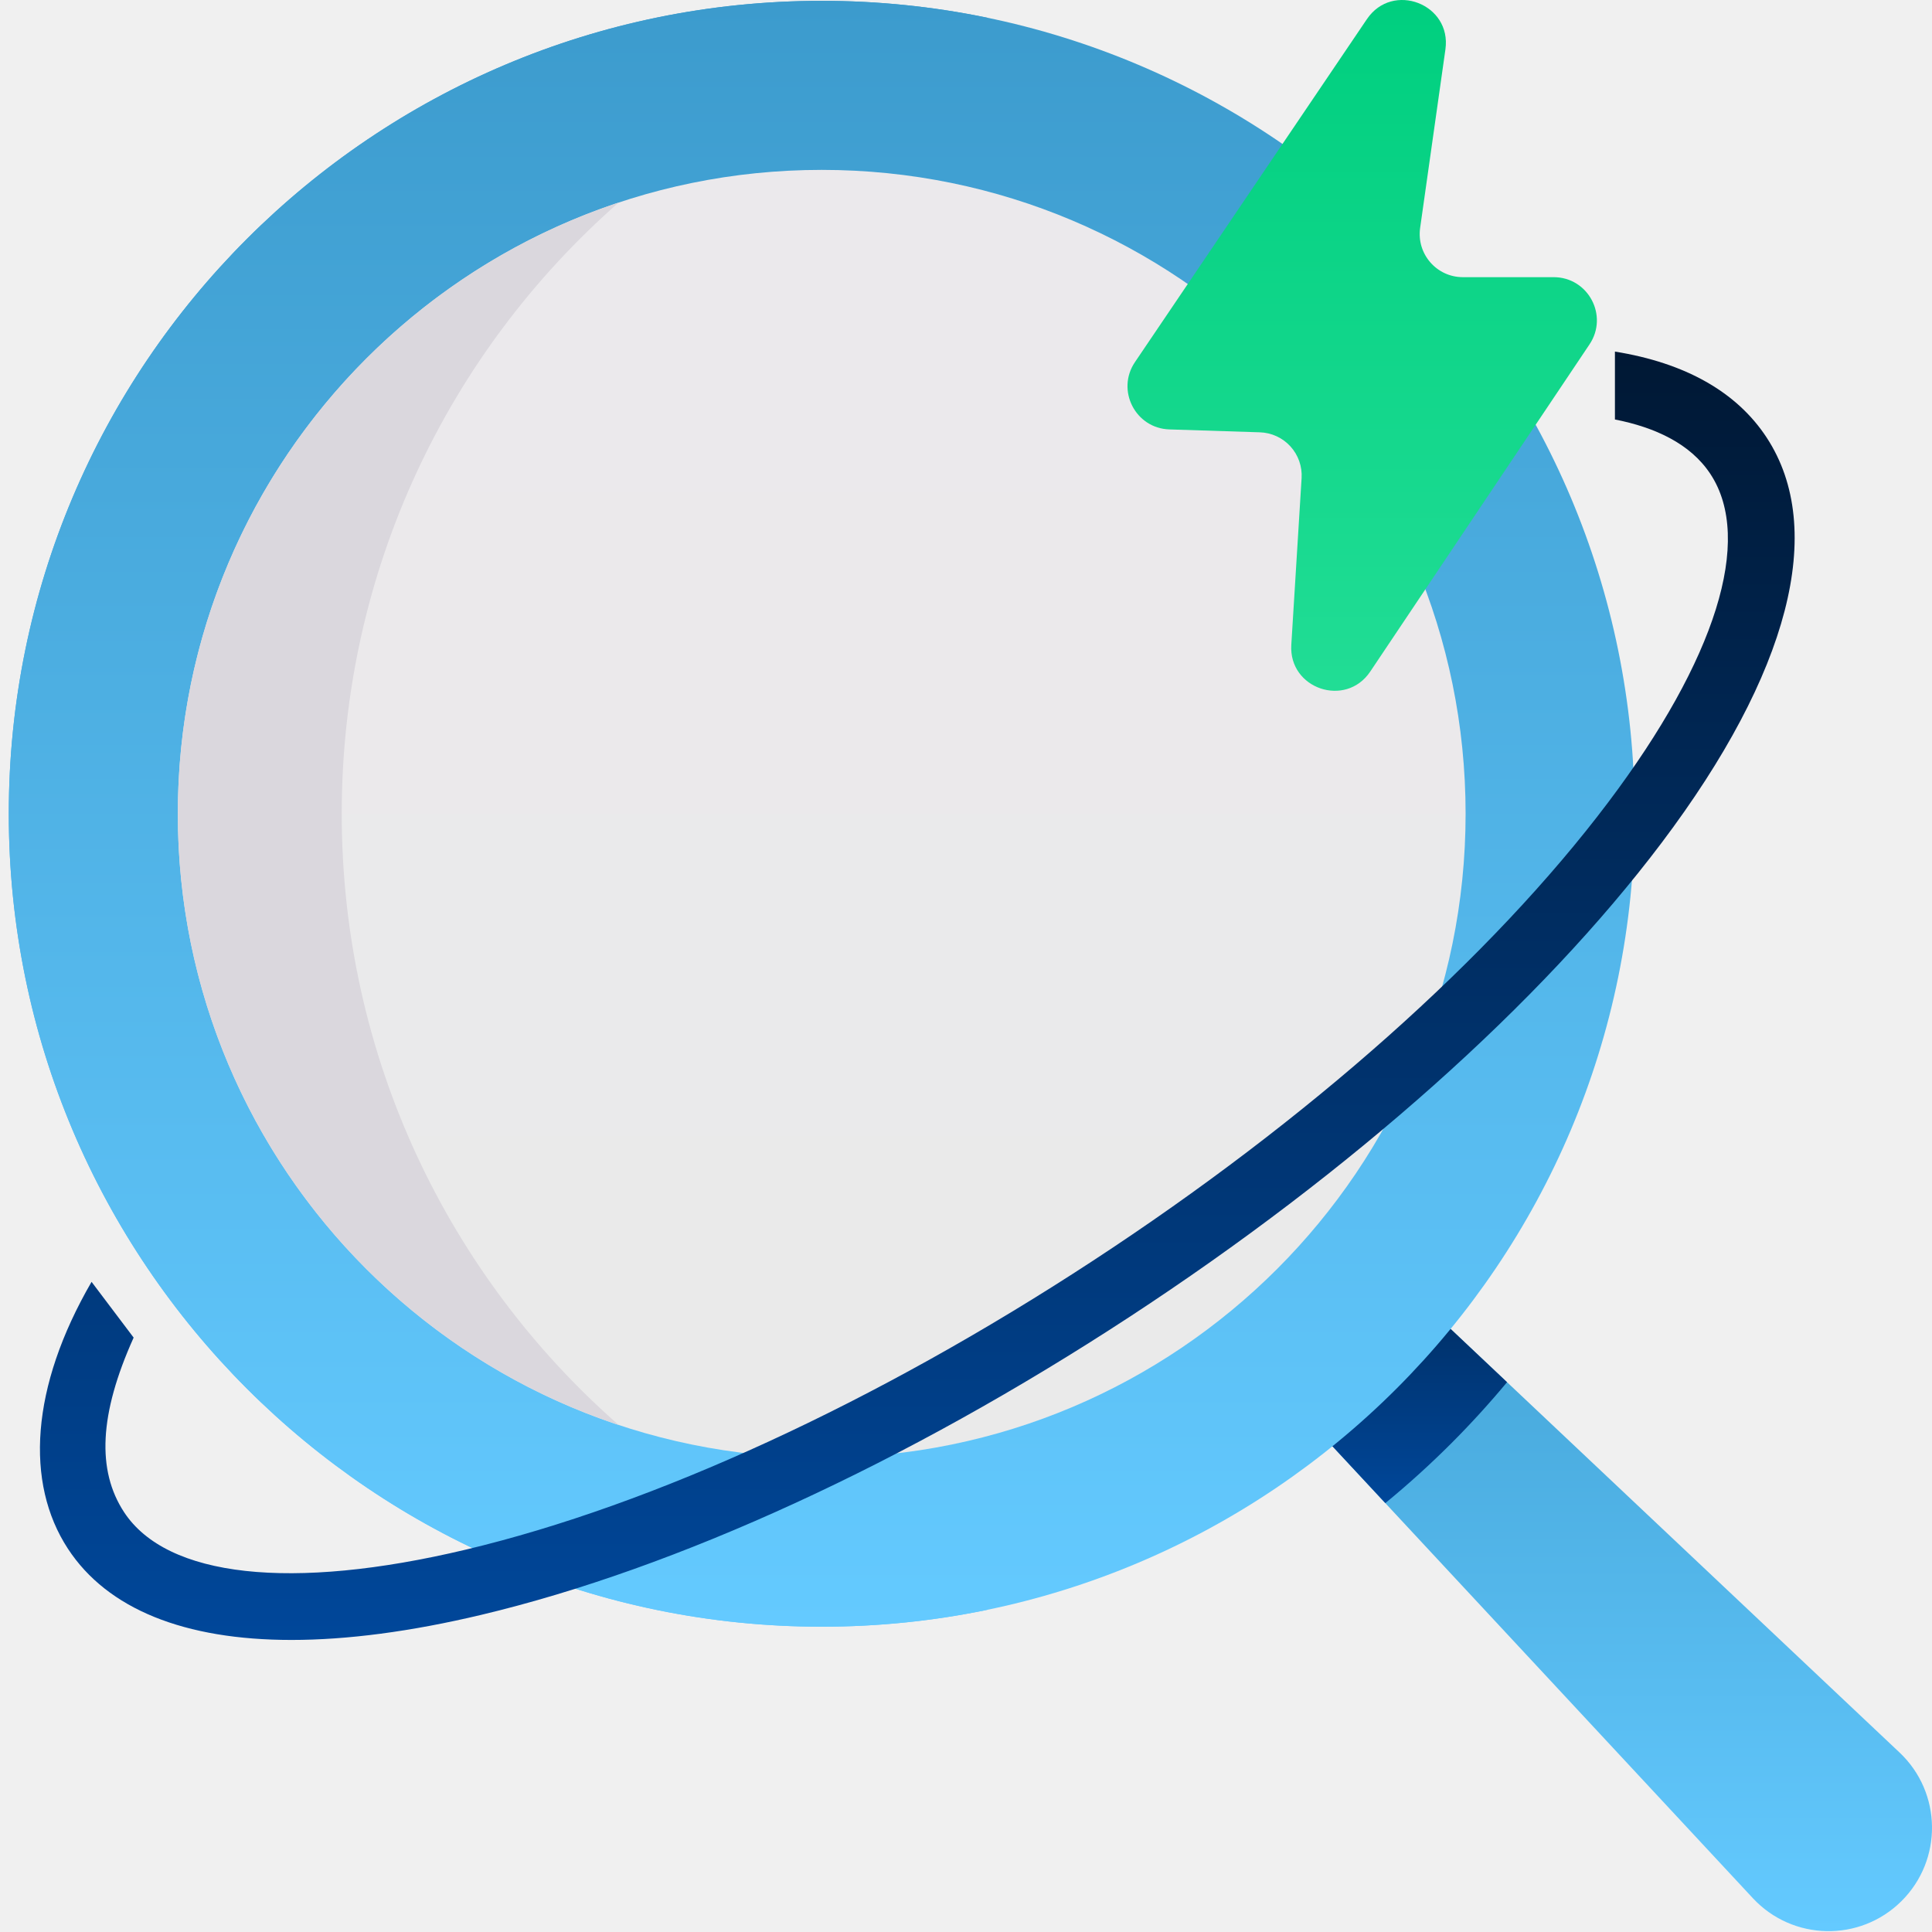
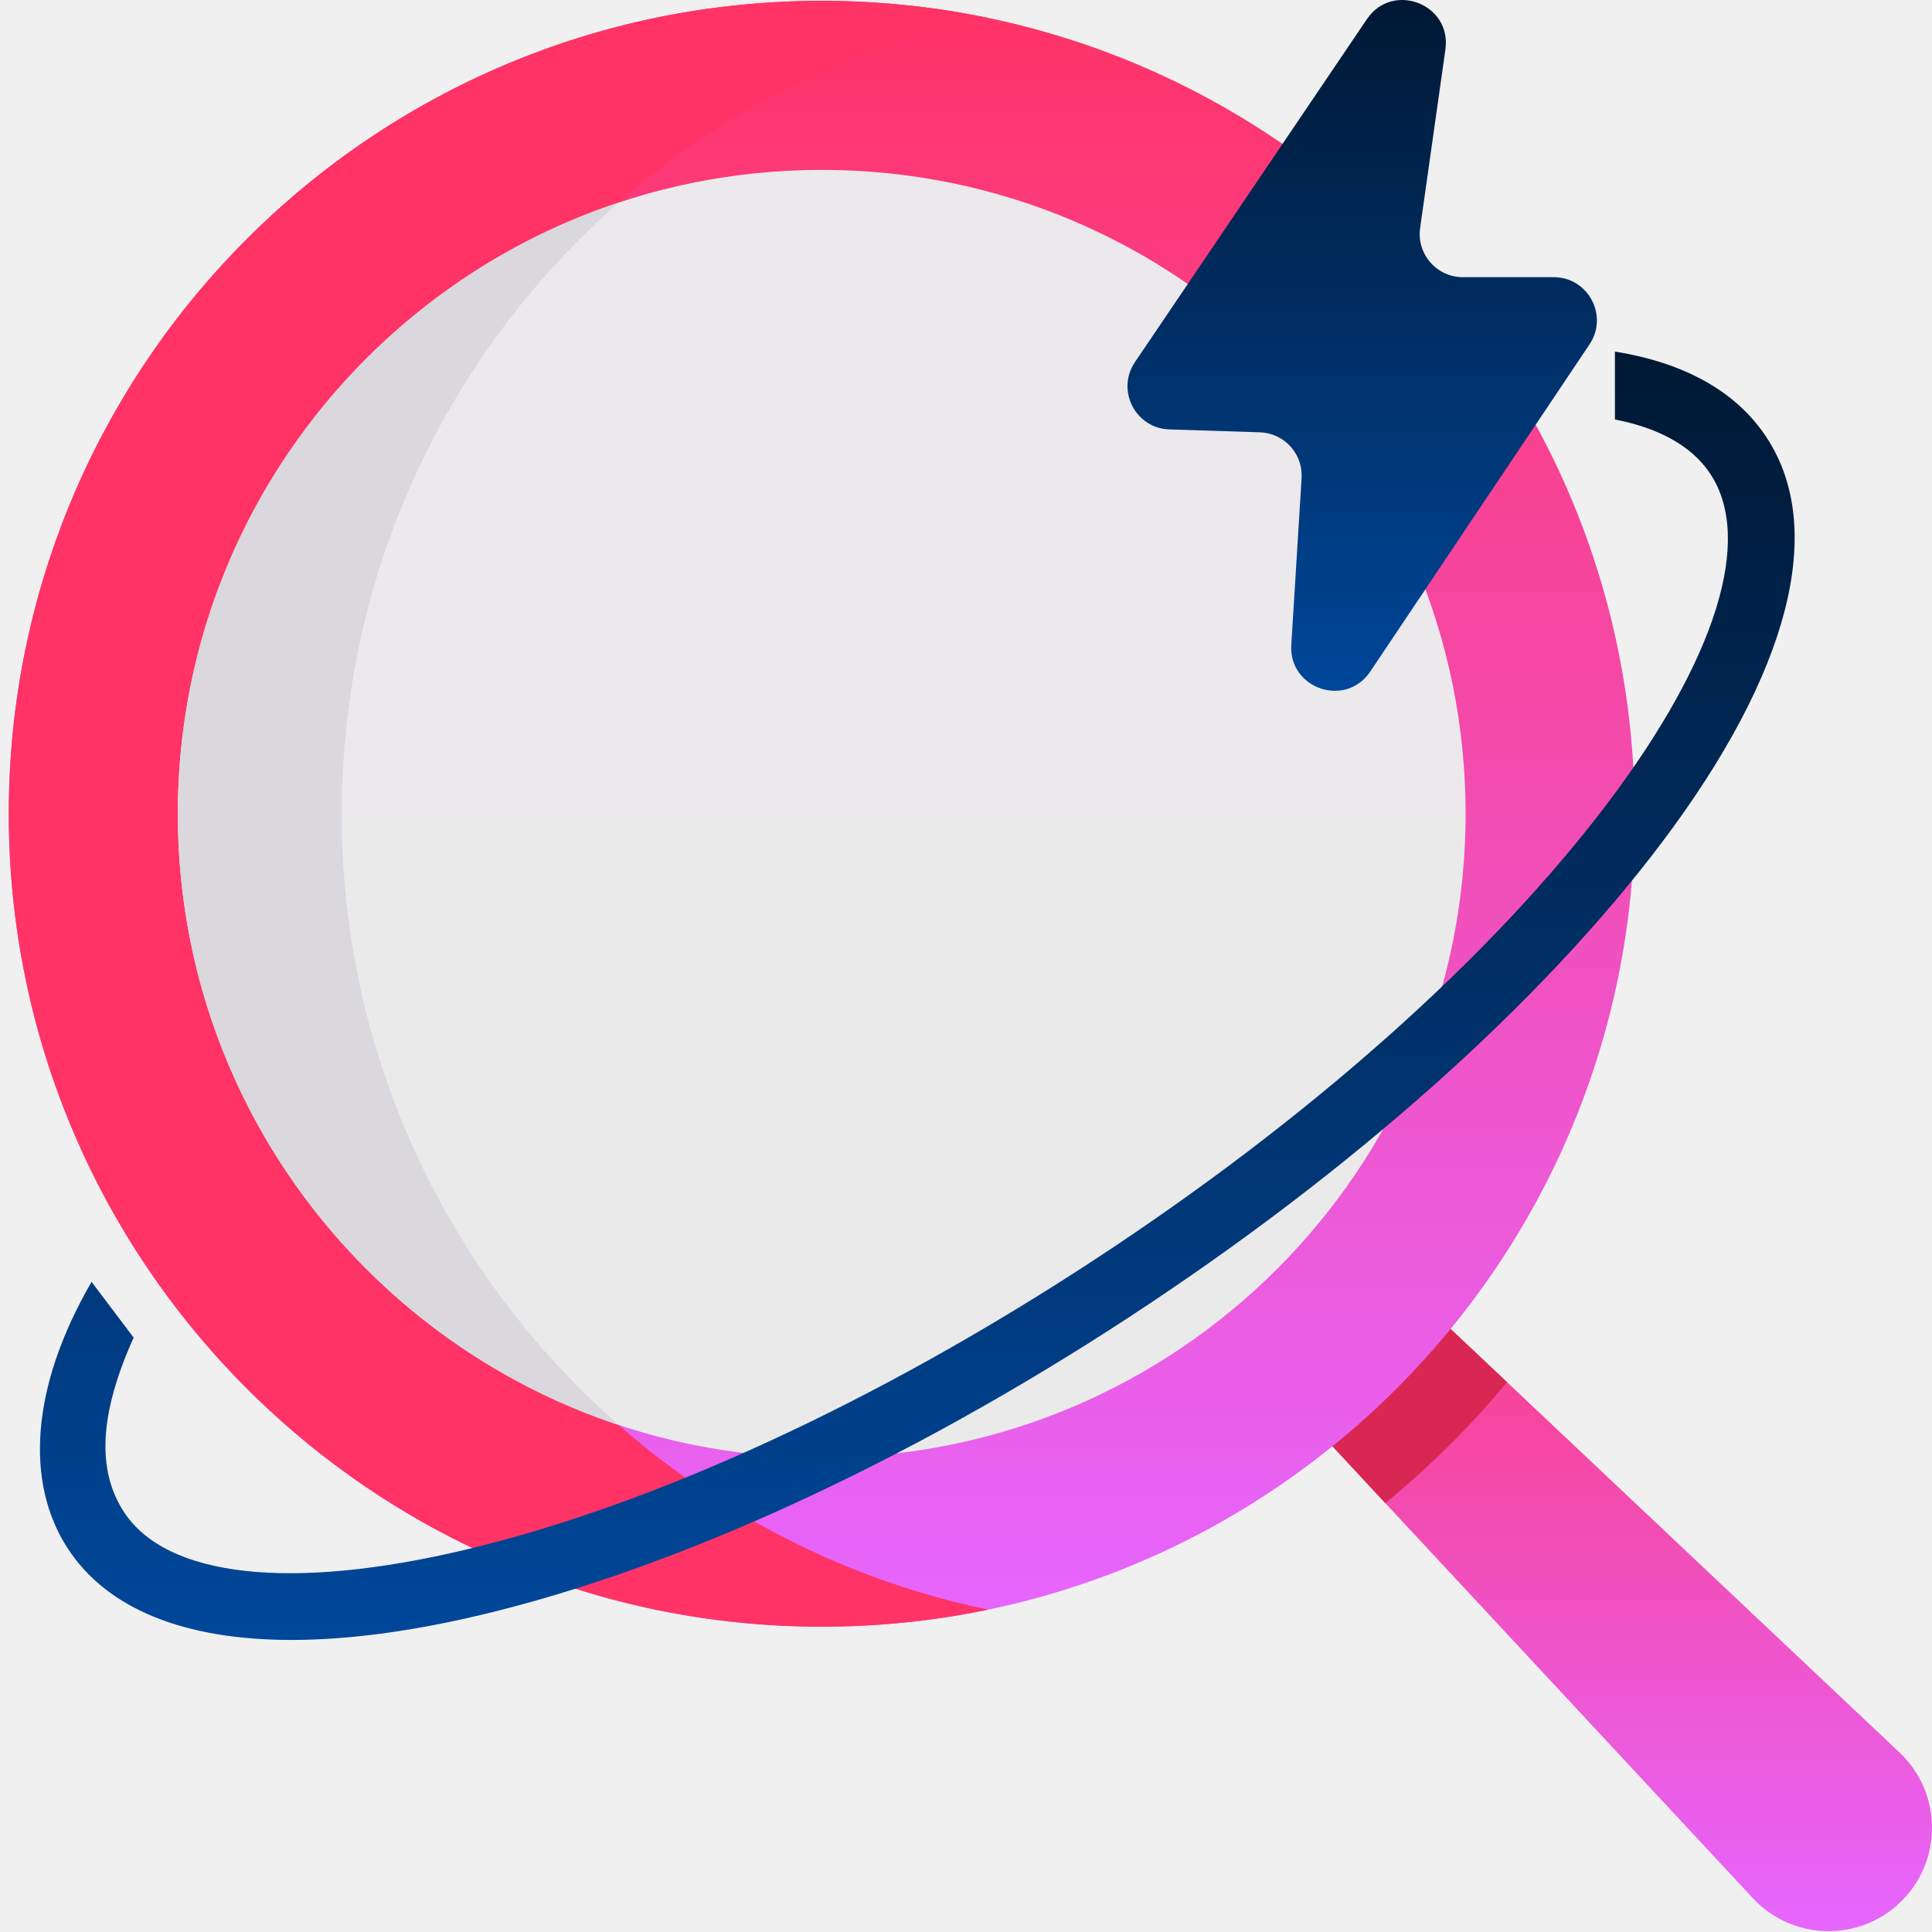
<svg xmlns="http://www.w3.org/2000/svg" width="512" height="512" viewBox="0 0 512 512" fill="none">
-   <g clip-path="url(#clip0_75_115)">
-     <path d="M353.1 383.267L464.525 503.039C475.074 514.377 492.915 514.731 503.904 503.819C514.894 492.906 514.666 475.064 503.402 464.436L384.421 352.176L316.541 294.967L288.381 322.006L353.1 383.267Z" fill="url(#paint0_linear_75_115)" />
-     <path d="M210.068 274.889V356.07C210.068 360.319 213.513 363.763 217.761 363.763C222.01 363.763 225.454 360.319 225.454 356.07V274.889H210.068Z" fill="url(#paint1_linear_75_115)" />
-     <path d="M384.421 352.176L316.541 294.967L288.381 322.006L353.101 383.267L367.126 398.344C373.207 393.351 379.041 388.064 384.605 382.5C389.774 377.325 394.705 371.917 399.382 366.293L384.421 352.176Z" fill="url(#paint2_linear_75_115)" />
-     <path d="M217.761 431.093C336.743 431.093 433.196 334.639 433.196 215.658C433.196 96.676 336.743 0.223 217.761 0.223C98.78 0.223 2.326 96.676 2.326 215.658C2.326 334.639 98.78 431.093 217.761 431.093Z" fill="url(#paint3_linear_75_115)" />
-     <path d="M90.561 215.656C90.561 111.795 164.05 25.101 261.87 4.743C247.361 1.728 232.58 0.213 217.761 0.221C98.78 0.221 2.326 96.674 2.326 215.656C2.326 334.637 98.78 431.091 217.761 431.091C232.882 431.091 247.629 429.536 261.869 426.572C164.05 406.214 90.561 319.517 90.561 215.656Z" fill="url(#paint4_linear_75_115)" />
-     <path d="M217.763 386.295C312.003 386.295 388.4 309.898 388.4 215.657C388.4 121.417 312.003 45.02 217.763 45.02C123.522 45.02 47.125 121.417 47.125 215.657C47.125 309.898 123.522 386.295 217.763 386.295Z" fill="url(#paint5_linear_75_115)" />
+   <g clip-path="url(#clip0_101_411)">
+     <path d="M353.1 383.267L464.525 503.039C475.074 514.377 492.915 514.731 503.904 503.819C514.894 492.906 514.666 475.064 503.402 464.436L384.421 352.176L316.541 294.967L288.381 322.006L353.1 383.267Z" fill="url(#paint0_linear_101_411)" />
+     <path d="M210.068 274.889V356.07C210.068 360.319 213.513 363.763 217.761 363.763C222.01 363.763 225.454 360.319 225.454 356.07V274.889H210.068Z" fill="url(#paint1_linear_101_411)" />
+     <path d="M384.421 352.176L316.541 294.967L288.381 322.006L353.101 383.267L367.126 398.344C373.207 393.351 379.041 388.064 384.605 382.5C389.774 377.325 394.705 371.917 399.382 366.293L384.421 352.176Z" fill="#D92754" />
+     <path d="M217.761 431.093C336.743 431.093 433.196 334.639 433.196 215.658C433.196 96.676 336.743 0.223 217.761 0.223C98.78 0.223 2.326 96.676 2.326 215.658C2.326 334.639 98.78 431.093 217.761 431.093Z" fill="url(#paint2_linear_101_411)" />
+     <path d="M90.561 215.658C90.561 111.797 164.05 25.103 261.87 4.745C247.361 1.73 232.58 0.215 217.761 0.223C98.78 0.223 2.326 96.677 2.326 215.658C2.326 334.639 98.78 431.093 217.761 431.093C232.882 431.093 247.629 429.538 261.869 426.574C164.05 406.215 90.561 319.519 90.561 215.658Z" fill="url(#paint3_linear_101_411)" />
+     <path d="M217.763 386.295C312.003 386.295 388.4 309.898 388.4 215.657C388.4 121.417 312.003 45.02 217.763 45.02C123.522 45.02 47.125 121.417 47.125 215.657C47.125 309.898 123.522 386.295 217.763 386.295Z" fill="url(#paint4_linear_101_411)" />
    <path d="M163.95 53.678C96.07 76.21 47.125 140.214 47.125 215.656C47.125 291.099 96.071 355.103 163.951 377.636C118.955 338.154 90.561 280.224 90.561 215.656C90.561 151.089 118.954 93.161 163.95 53.678Z" fill="#DAD7DD" />
-     <path d="M421.239 91.261L363.131 177.97C356.633 187.667 341.49 182.547 342.209 170.897L344.938 126.707C345.032 125.179 344.818 123.648 344.31 122.204C343.801 120.76 343.008 119.433 341.978 118.301C340.947 117.169 339.7 116.255 338.31 115.614C336.919 114.973 335.415 114.617 333.885 114.568L309.888 113.8C300.886 113.512 295.733 103.417 300.778 95.957L362.247 5.069C369.044 -4.979 384.752 1.071 383.051 13.083L376.349 60.409C375.373 67.296 380.72 73.452 387.675 73.452H411.735C420.886 73.452 426.333 83.661 421.239 91.261Z" fill="url(#paint6_linear_75_115)" />
-     <path d="M468.19 115.971C460.267 103.858 446.572 96.161 427.973 93.174V111.167C438.459 113.226 447.979 117.517 453.326 125.694C464.657 143.018 454.764 174.707 426.181 212.636C395.36 253.538 346.827 296.705 289.523 334.186C232.218 371.667 173.221 398.831 123.395 410.679C77.19 421.665 44.194 418.031 32.861 400.707C25.661 389.699 26.245 374.839 35.416 354.479L24.266 339.704C8.096 367.582 6.594 392.991 17.999 410.428C28.469 426.436 48.899 434.603 77.254 434.602C91.965 434.602 108.815 432.403 127.505 427.958C179.277 415.648 240.269 387.625 299.247 349.049C358.224 310.473 408.342 265.824 440.368 223.324C474.213 178.409 484.094 140.284 468.19 115.971Z" fill="url(#paint7_linear_75_115)" />
+     <path d="M421.239 91.261L363.131 177.97C356.633 187.667 341.49 182.547 342.209 170.897L344.938 126.707C345.032 125.179 344.818 123.648 344.31 122.204C343.801 120.76 343.008 119.433 341.978 118.301C340.947 117.169 339.7 116.255 338.31 115.614C336.919 114.973 335.415 114.617 333.885 114.568L309.888 113.8C300.886 113.512 295.733 103.417 300.778 95.957L362.247 5.069C369.044 -4.979 384.752 1.071 383.051 13.083L376.349 60.409C375.373 67.296 380.72 73.452 387.675 73.452H411.735C420.886 73.452 426.333 83.661 421.239 91.261Z" fill="url(#paint5_linear_101_411)" />
+     <path d="M468.19 115.971C460.267 103.858 446.572 96.161 427.973 93.174V111.167C438.459 113.226 447.979 117.517 453.326 125.694C464.657 143.018 454.764 174.707 426.181 212.636C395.36 253.538 346.827 296.705 289.523 334.186C232.218 371.667 173.221 398.831 123.395 410.679C77.19 421.665 44.194 418.031 32.861 400.707C25.661 389.699 26.245 374.839 35.416 354.479L24.266 339.704C8.096 367.582 6.594 392.991 17.999 410.428C28.469 426.436 48.899 434.603 77.254 434.602C91.965 434.602 108.815 432.403 127.505 427.958C179.277 415.648 240.269 387.625 299.247 349.049C358.224 310.473 408.342 265.824 440.368 223.324C474.213 178.409 484.094 140.284 468.19 115.971Z" fill="url(#paint6_linear_101_411)" />
  </g>
  <defs>
-     <linearGradient id="paint0_linear_75_115" x1="400.191" y1="294.967" x2="400.191" y2="511.779" gradientUnits="userSpaceOnUse">
-       <stop stop-color="#3C9BCD" />
-       <stop offset="1" stop-color="#64CAFF" />
+     <linearGradient id="paint0_linear_101_411" x1="400.191" y1="294.967" x2="400.191" y2="511.779" gradientUnits="userSpaceOnUse">
+       <stop stop-color="#FF3366" />
+       <stop offset="1" stop-color="#E666FF" />
    </linearGradient>
-     <linearGradient id="paint1_linear_75_115" x1="217.761" y1="274.889" x2="217.761" y2="363.763" gradientUnits="userSpaceOnUse">
-       <stop stop-color="#00CF7F" />
-       <stop offset="1" stop-color="#21DD95" />
+     <linearGradient id="paint1_linear_101_411" x1="217.761" y1="274.889" x2="217.761" y2="363.763" gradientUnits="userSpaceOnUse">
+       <stop stop-color="#74B4FF" />
+       <stop offset="1" stop-color="#B392FF" />
    </linearGradient>
-     <linearGradient id="paint2_linear_75_115" x1="343.882" y1="294.967" x2="343.882" y2="398.344" gradientUnits="userSpaceOnUse">
+     <linearGradient id="paint2_linear_101_411" x1="217.761" y1="0.223" x2="217.761" y2="431.093" gradientUnits="userSpaceOnUse">
+       <stop stop-color="#FF3366" />
+       <stop offset="1" stop-color="#E666FF" />
+     </linearGradient>
+     <linearGradient id="paint3_linear_101_411" x1="132.098" y1="0.223" x2="132.098" y2="431.093" gradientUnits="userSpaceOnUse">
+       <stop stop-color="#FF3366" />
+     </linearGradient>
+     <linearGradient id="paint4_linear_101_411" x1="217.763" y1="45.02" x2="217.763" y2="386.295" gradientUnits="userSpaceOnUse">
+       <stop stop-color="#EBE9EC" />
+       <stop offset="1" stop-color="#EAEAEA" />
+     </linearGradient>
+     <linearGradient id="paint5_linear_101_411" x1="360.996" y1="0" x2="360.996" y2="183.069" gradientUnits="userSpaceOnUse">
      <stop stop-color="#001834" />
      <stop offset="1" stop-color="#00479A" />
    </linearGradient>
-     <linearGradient id="paint3_linear_75_115" x1="217.761" y1="0.223" x2="217.761" y2="431.093" gradientUnits="userSpaceOnUse">
-       <stop stop-color="#3C9BCD" />
-       <stop offset="1" stop-color="#64CAFF" />
-     </linearGradient>
-     <linearGradient id="paint4_linear_75_115" x1="132.098" y1="0.221" x2="132.098" y2="431.091" gradientUnits="userSpaceOnUse">
-       <stop stop-color="#3C9BCD" />
-       <stop offset="1" stop-color="#64CAFF" />
-     </linearGradient>
-     <linearGradient id="paint5_linear_75_115" x1="217.763" y1="45.02" x2="217.763" y2="386.295" gradientUnits="userSpaceOnUse">
-       <stop stop-color="#EBE9EC" />
-       <stop offset="1" stop-color="#EAEAEA" />
-     </linearGradient>
-     <linearGradient id="paint6_linear_75_115" x1="360.996" y1="0" x2="360.996" y2="183.069" gradientUnits="userSpaceOnUse">
-       <stop stop-color="#00CF7F" />
-       <stop offset="1" stop-color="#21DD95" />
-     </linearGradient>
-     <linearGradient id="paint7_linear_75_115" x1="243.094" y1="93.174" x2="243.094" y2="434.602" gradientUnits="userSpaceOnUse">
+     <linearGradient id="paint6_linear_101_411" x1="243.094" y1="93.174" x2="243.094" y2="434.602" gradientUnits="userSpaceOnUse">
      <stop stop-color="#001834" />
      <stop offset="1" stop-color="#00479A" />
    </linearGradient>
-     <clipPath id="clip0_75_115">
+     <clipPath id="clip0_101_411">
      <rect width="512" height="512" fill="white" />
    </clipPath>
  </defs>
</svg>
